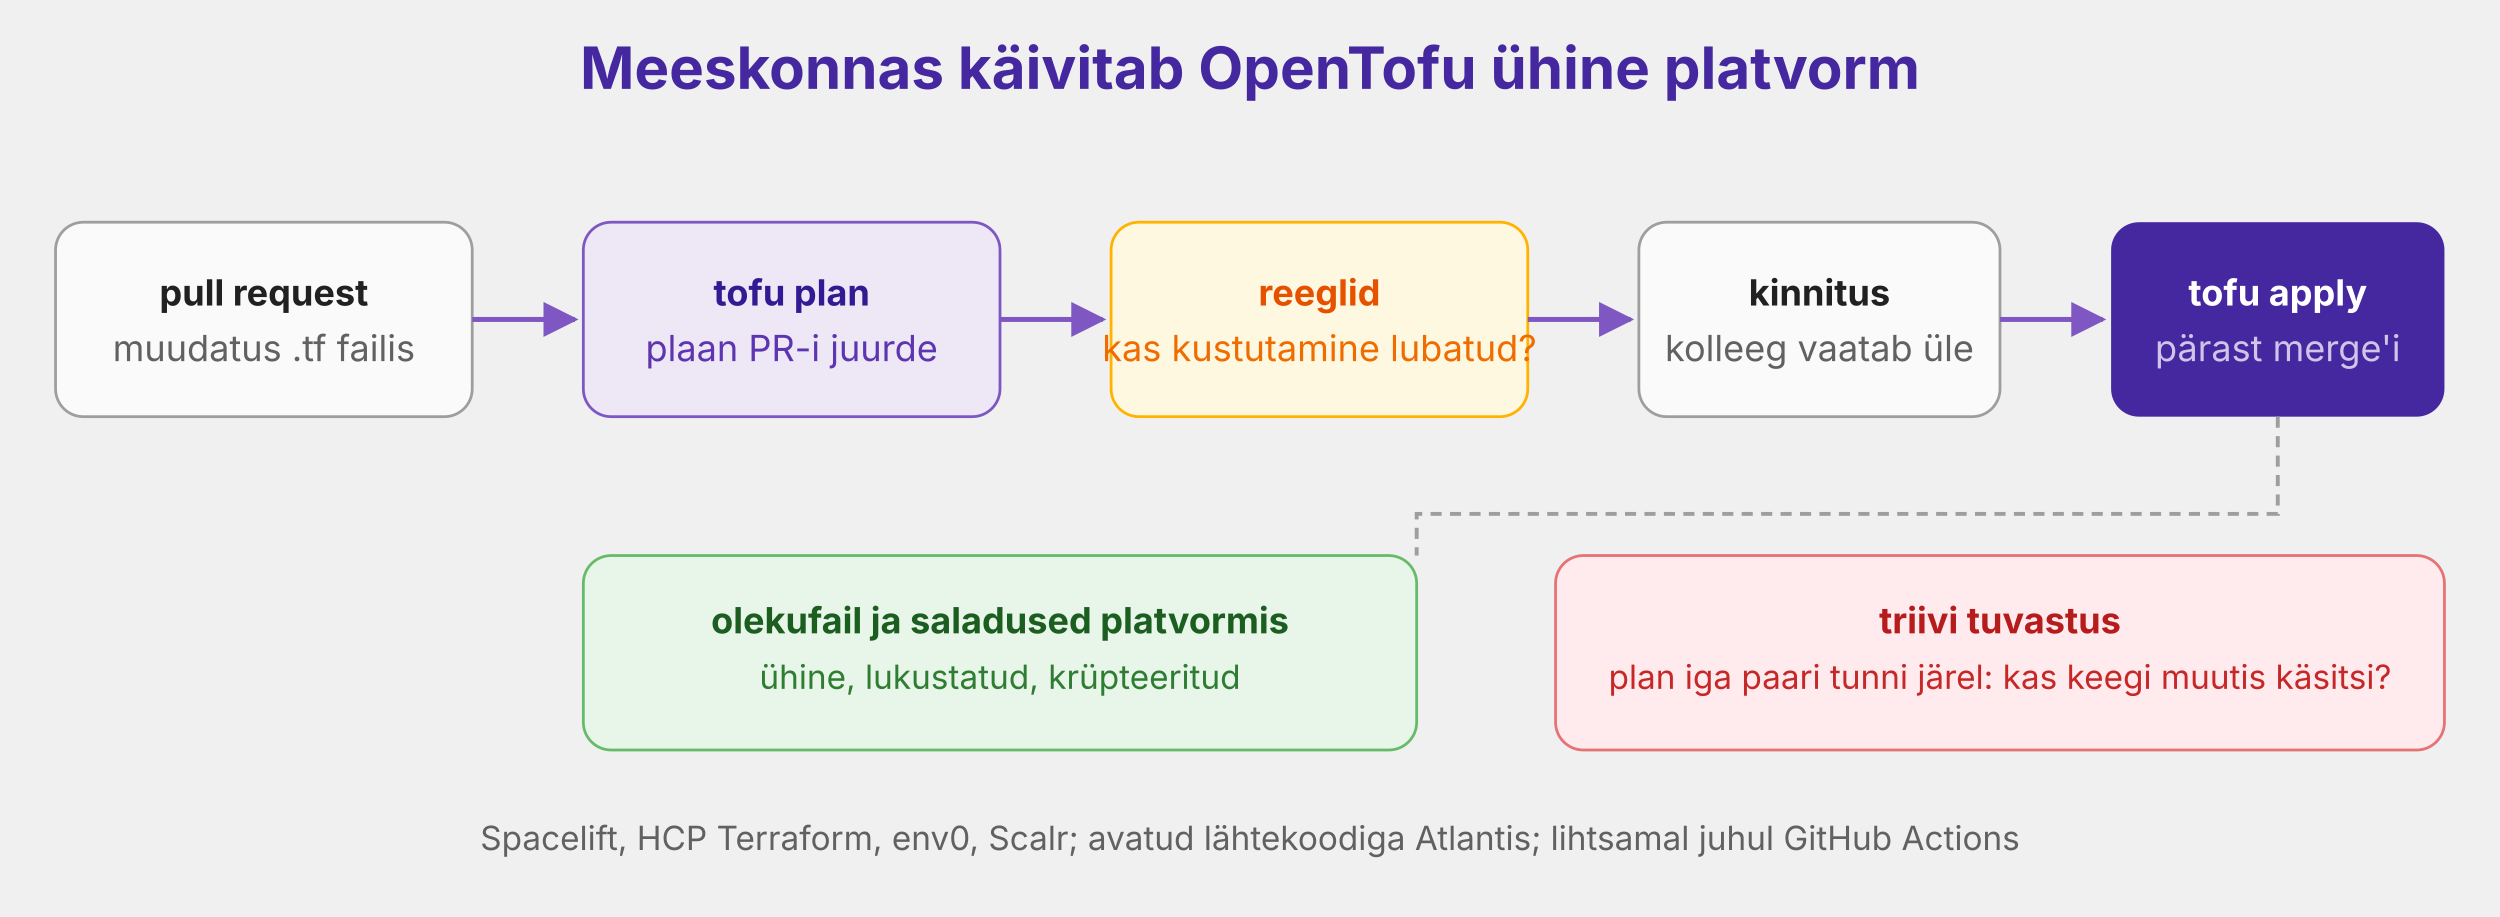
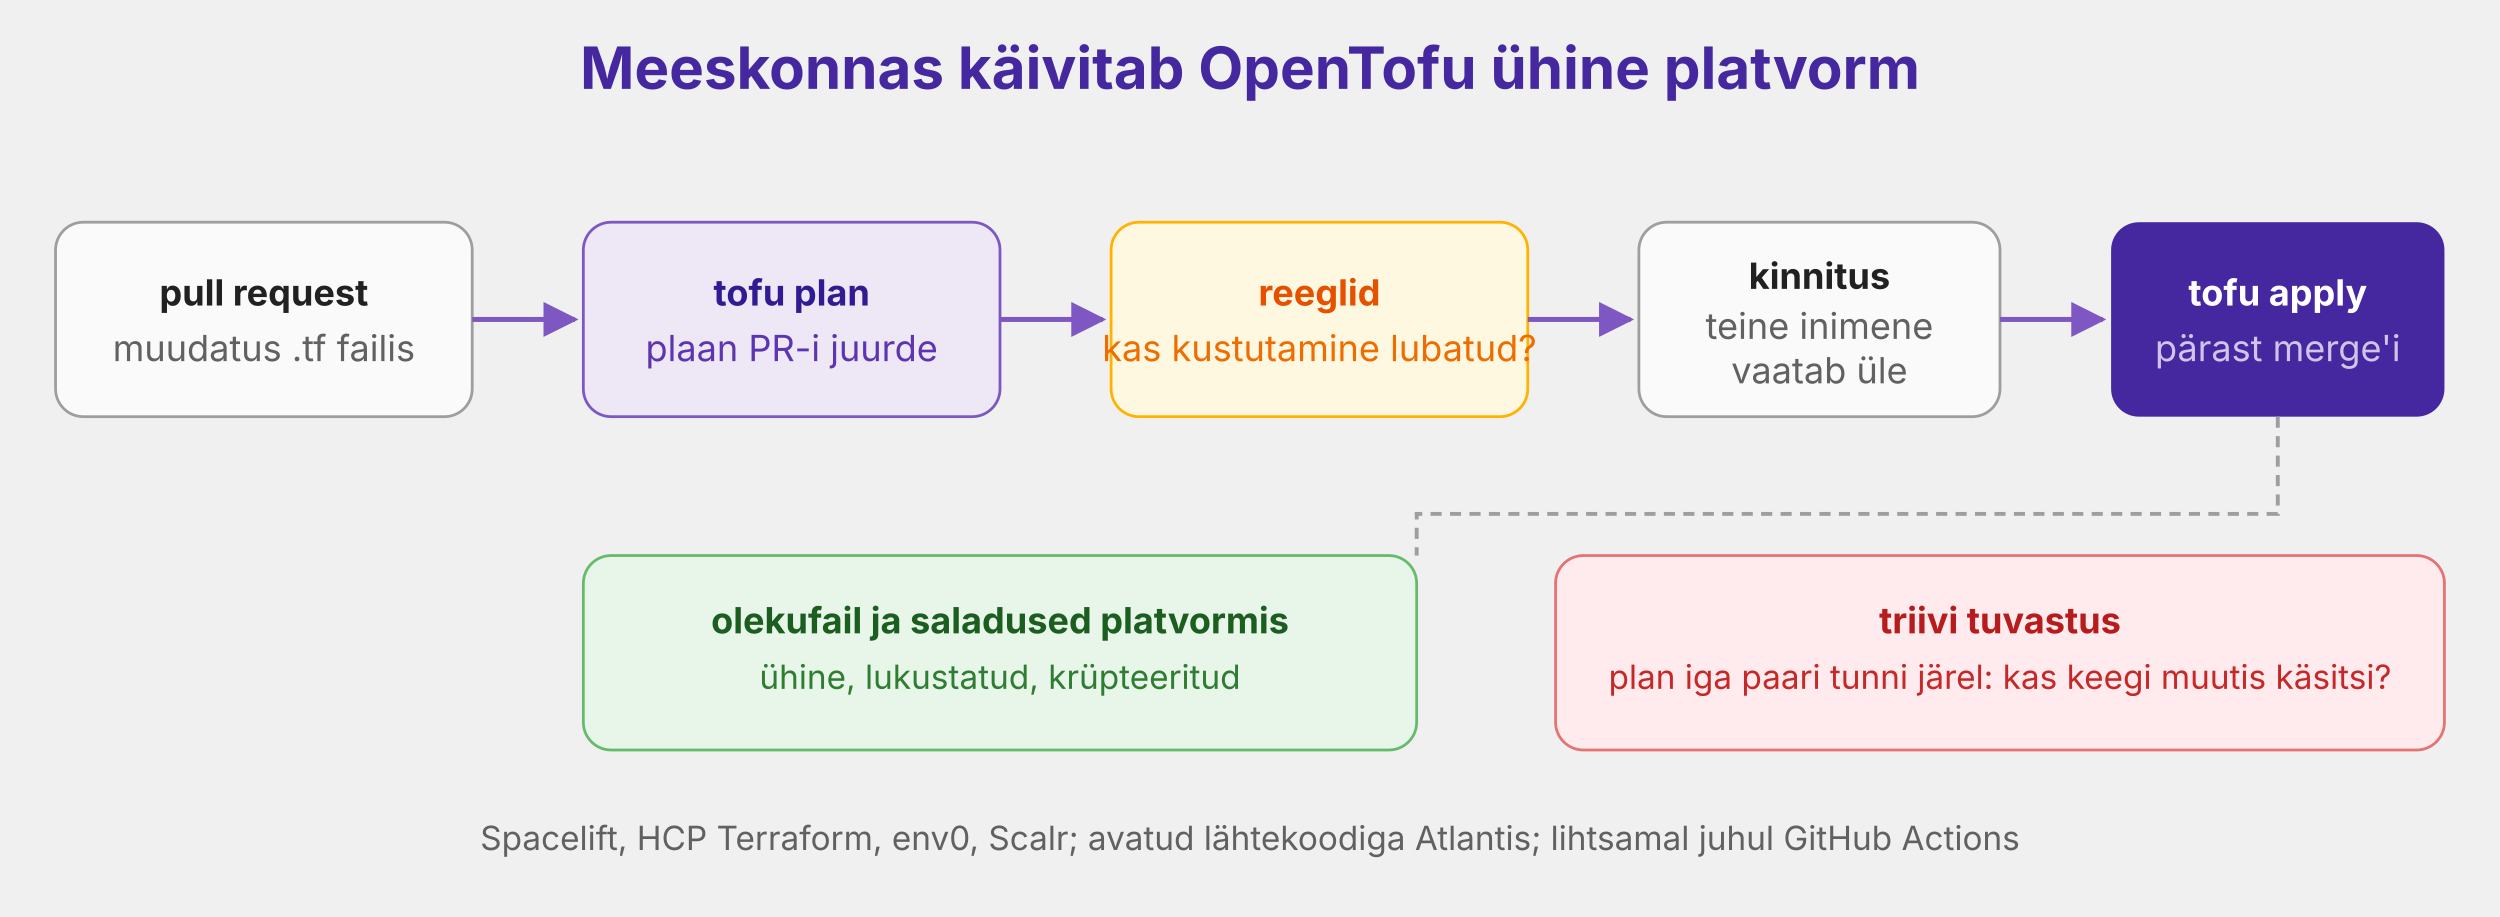
<svg xmlns="http://www.w3.org/2000/svg" viewBox="0 0 900 330" font-family="Inter, -apple-system, sans-serif">
  <defs>
    <marker id="a" viewBox="0 0 10 10" refX="9" refY="5" markerWidth="7" markerHeight="7" orient="auto">
      <path d="M0,0 L10,5 L0,10 z" fill="#7e57c2" />
    </marker>
  </defs>
  <text x="450" y="32" text-anchor="middle" font-size="21" font-weight="700" fill="#4527a0">Meeskonnas käivitab OpenTofu ühine platvorm</text>
  <g font-size="13" text-anchor="middle">
    <rect x="20" y="80" width="150" height="70" rx="10" fill="#fafafa" stroke="#9e9e9e" />
    <text x="95" y="110" font-weight="700" fill="#212121">pull request</text>
    <text x="95" y="130" fill="#616161">muudatus .tf failis</text>
    <rect x="210" y="80" width="150" height="70" rx="10" fill="#ede7f6" stroke="#7e57c2" />
    <text x="285" y="110" font-weight="700" fill="#311b92">tofu plan</text>
    <text x="285" y="130" fill="#5e35b1">plaan PR-i juurde</text>
    <rect x="400" y="80" width="150" height="70" rx="10" fill="#fff8e1" stroke="#ffb300" />
    <text x="475" y="110" font-weight="700" fill="#e65100">reeglid</text>
    <text x="475" y="130" fill="#ef6c00">kas kustutamine lubatud?</text>
    <rect x="590" y="80" width="130" height="70" rx="10" fill="#fafafa" stroke="#9e9e9e" />
-     <text x="655" y="110" font-weight="700" fill="#212121">kinnitus</text>
-     <text x="655" y="130" fill="#616161">kolleeg vaatab üle</text>
+     <text x="655" y="104" font-weight="700" fill="#212121">kinnitus</text>
+     <text x="655" y="122" fill="#616161">teine inimene</text>
+     <text x="655" y="138" fill="#616161">vaatab üle</text>
    <rect x="760" y="80" width="120" height="70" rx="10" fill="#4527a0" />
    <text x="820" y="110" font-weight="700" fill="#fff">tofu apply</text>
    <text x="820" y="130" fill="#d1c4e9">pärast merge'i</text>
  </g>
  <g stroke="#7e57c2" stroke-width="1.8">
    <line x1="170" y1="115" x2="207" y2="115" marker-end="url(#a)" />
    <line x1="360" y1="115" x2="397" y2="115" marker-end="url(#a)" />
    <line x1="550" y1="115" x2="587" y2="115" marker-end="url(#a)" />
    <line x1="720" y1="115" x2="757" y2="115" marker-end="url(#a)" />
  </g>
  <rect x="210" y="200" width="300" height="70" rx="10" fill="#e8f5e9" stroke="#66bb6a" />
  <text x="360" y="228" text-anchor="middle" font-size="13" font-weight="700" fill="#1b5e20">olekufail ja saladused platvormis</text>
  <text x="360" y="248" text-anchor="middle" font-size="12" fill="#2e7d32">ühine, lukustatud, krüpteeritud</text>
  <rect x="560" y="200" width="320" height="70" rx="10" fill="#ffebee" stroke="#e57373" />
  <text x="720" y="228" text-anchor="middle" font-size="13" font-weight="700" fill="#b71c1c">triivi tuvastus</text>
  <text x="720" y="248" text-anchor="middle" font-size="12" fill="#c62828">plan iga paari tunni järel: kas keegi muutis käsitsi?</text>
  <path d="M820 150 L820 185 L510 185 L510 200" stroke="#9e9e9e" stroke-width="1.4" fill="none" stroke-dasharray="4 3" />
  <text x="450" y="306" text-anchor="middle" font-size="12" fill="#616161">Spacelift, HCP Terraform, env0, Scalr; avatud lähtekoodiga Atlantis; lihtsamal juhul GitHub Actions</text>
</svg>
